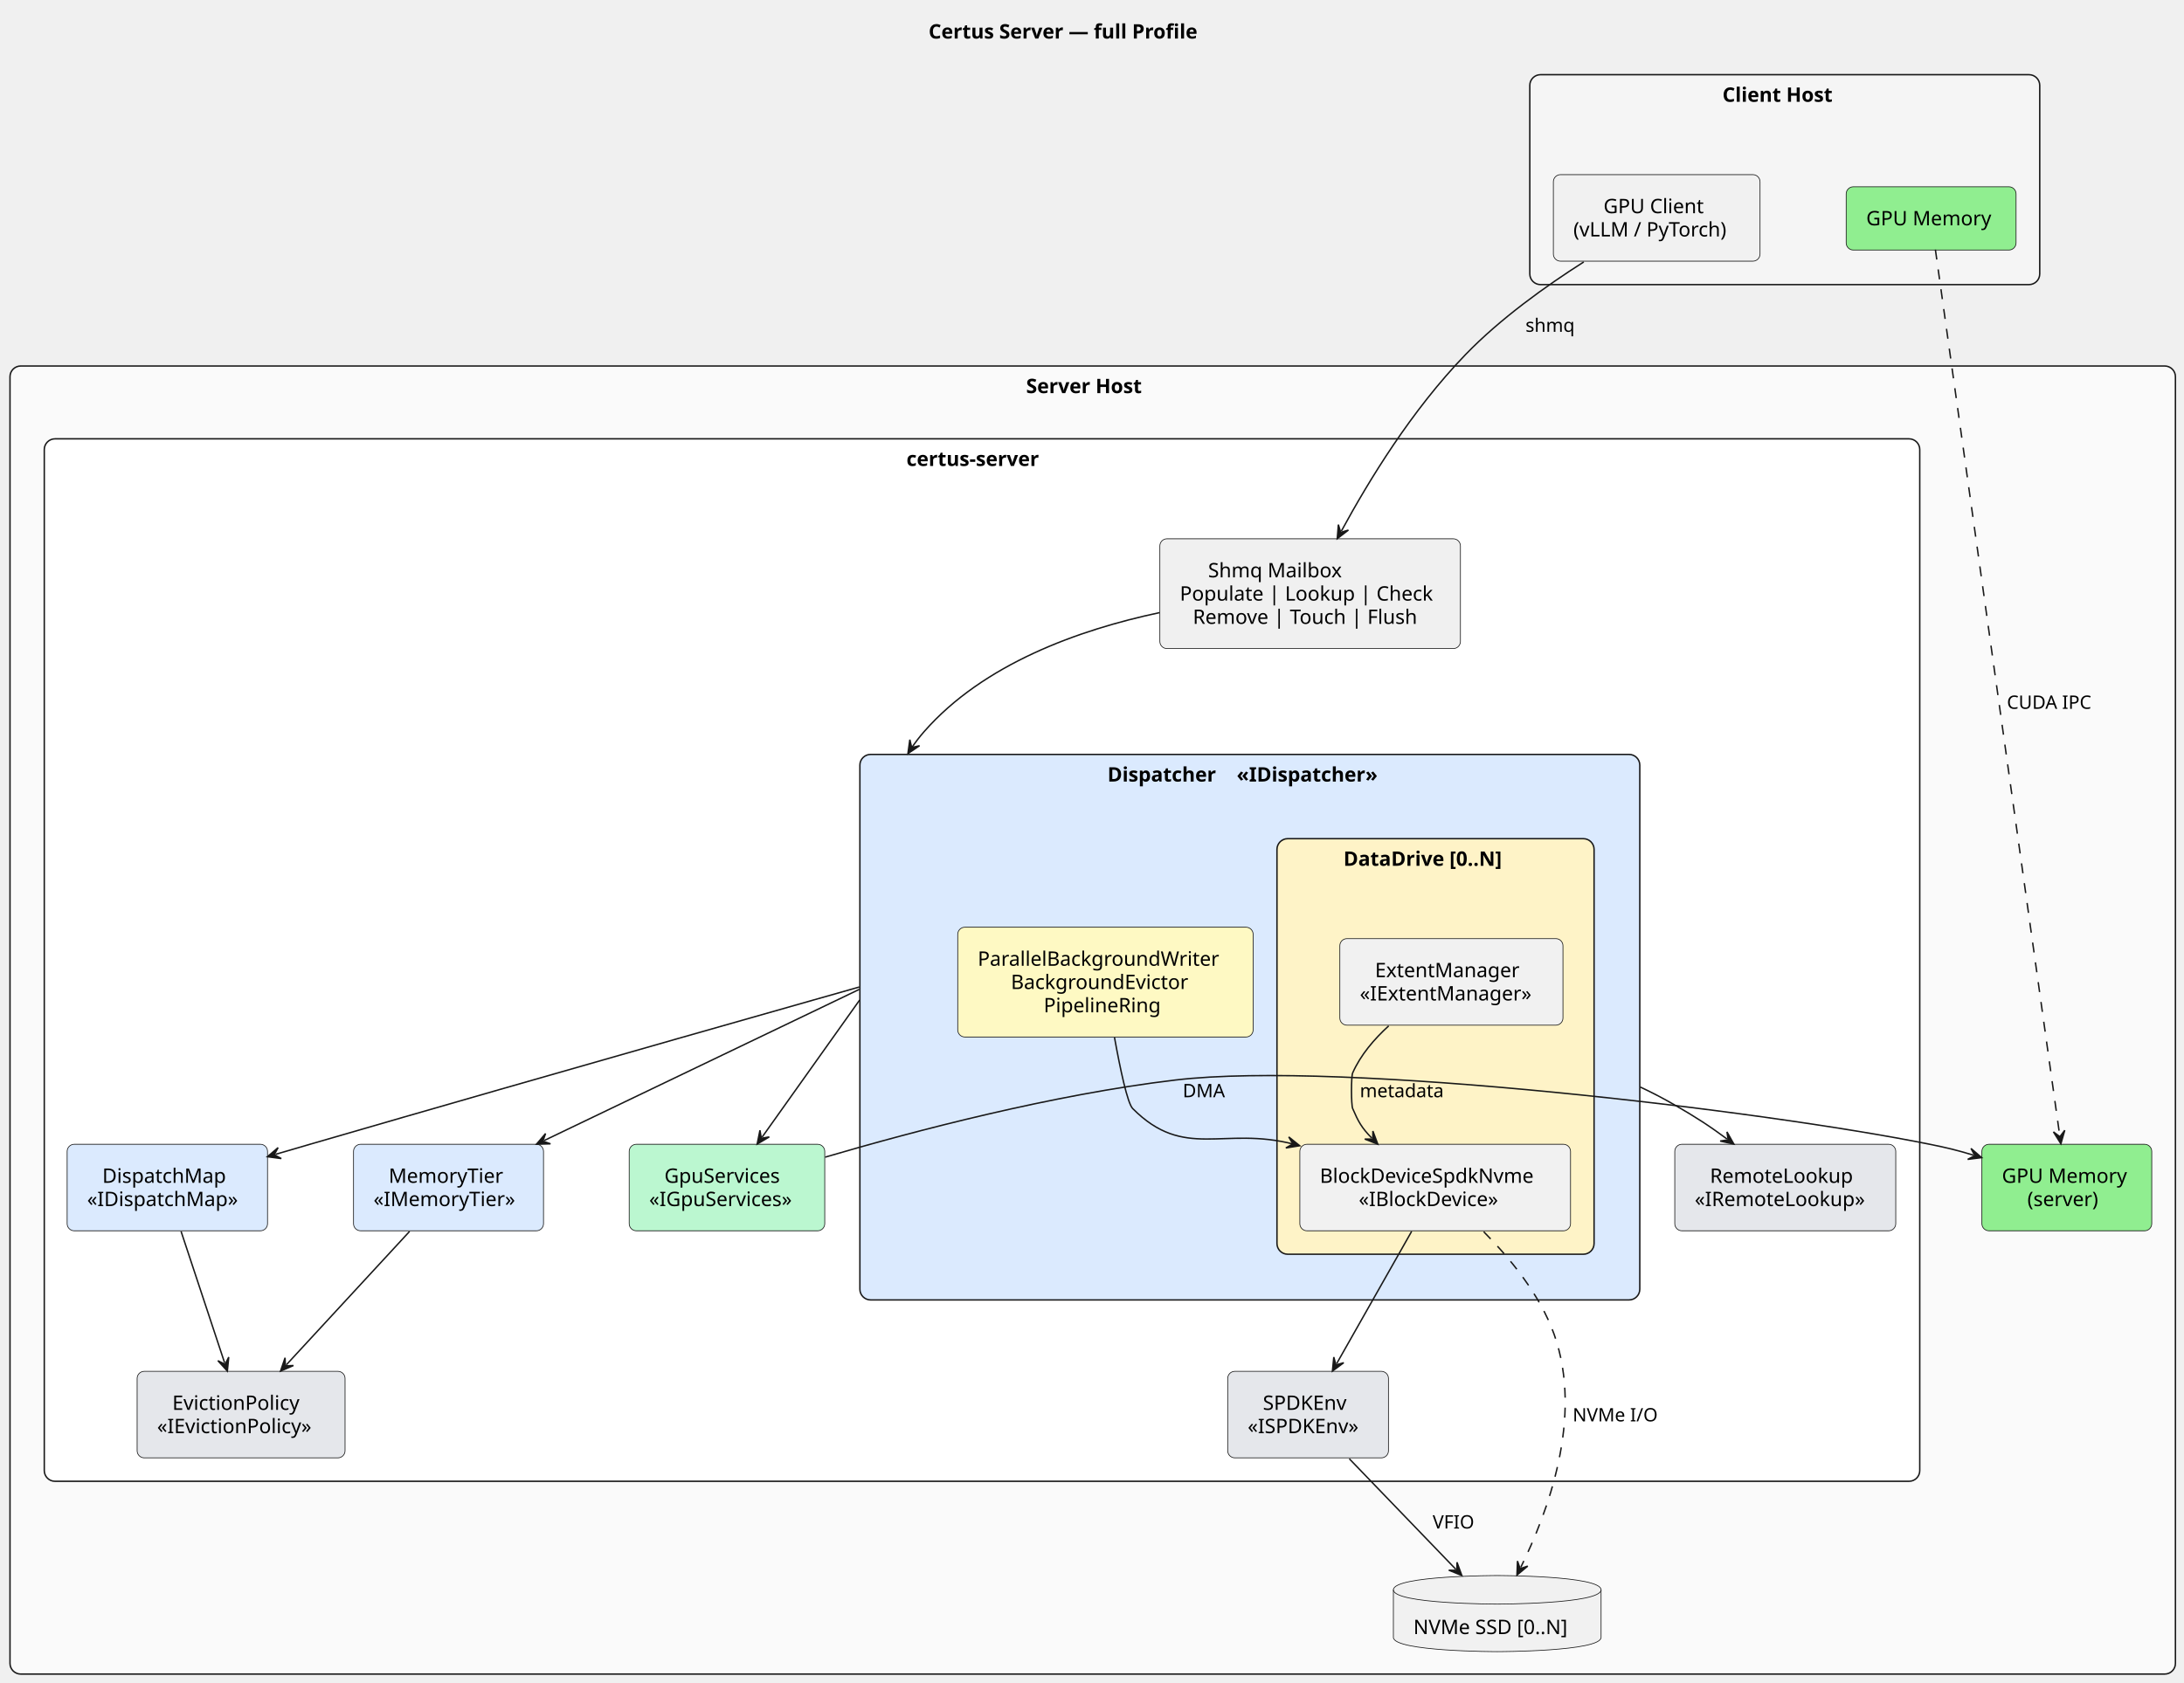
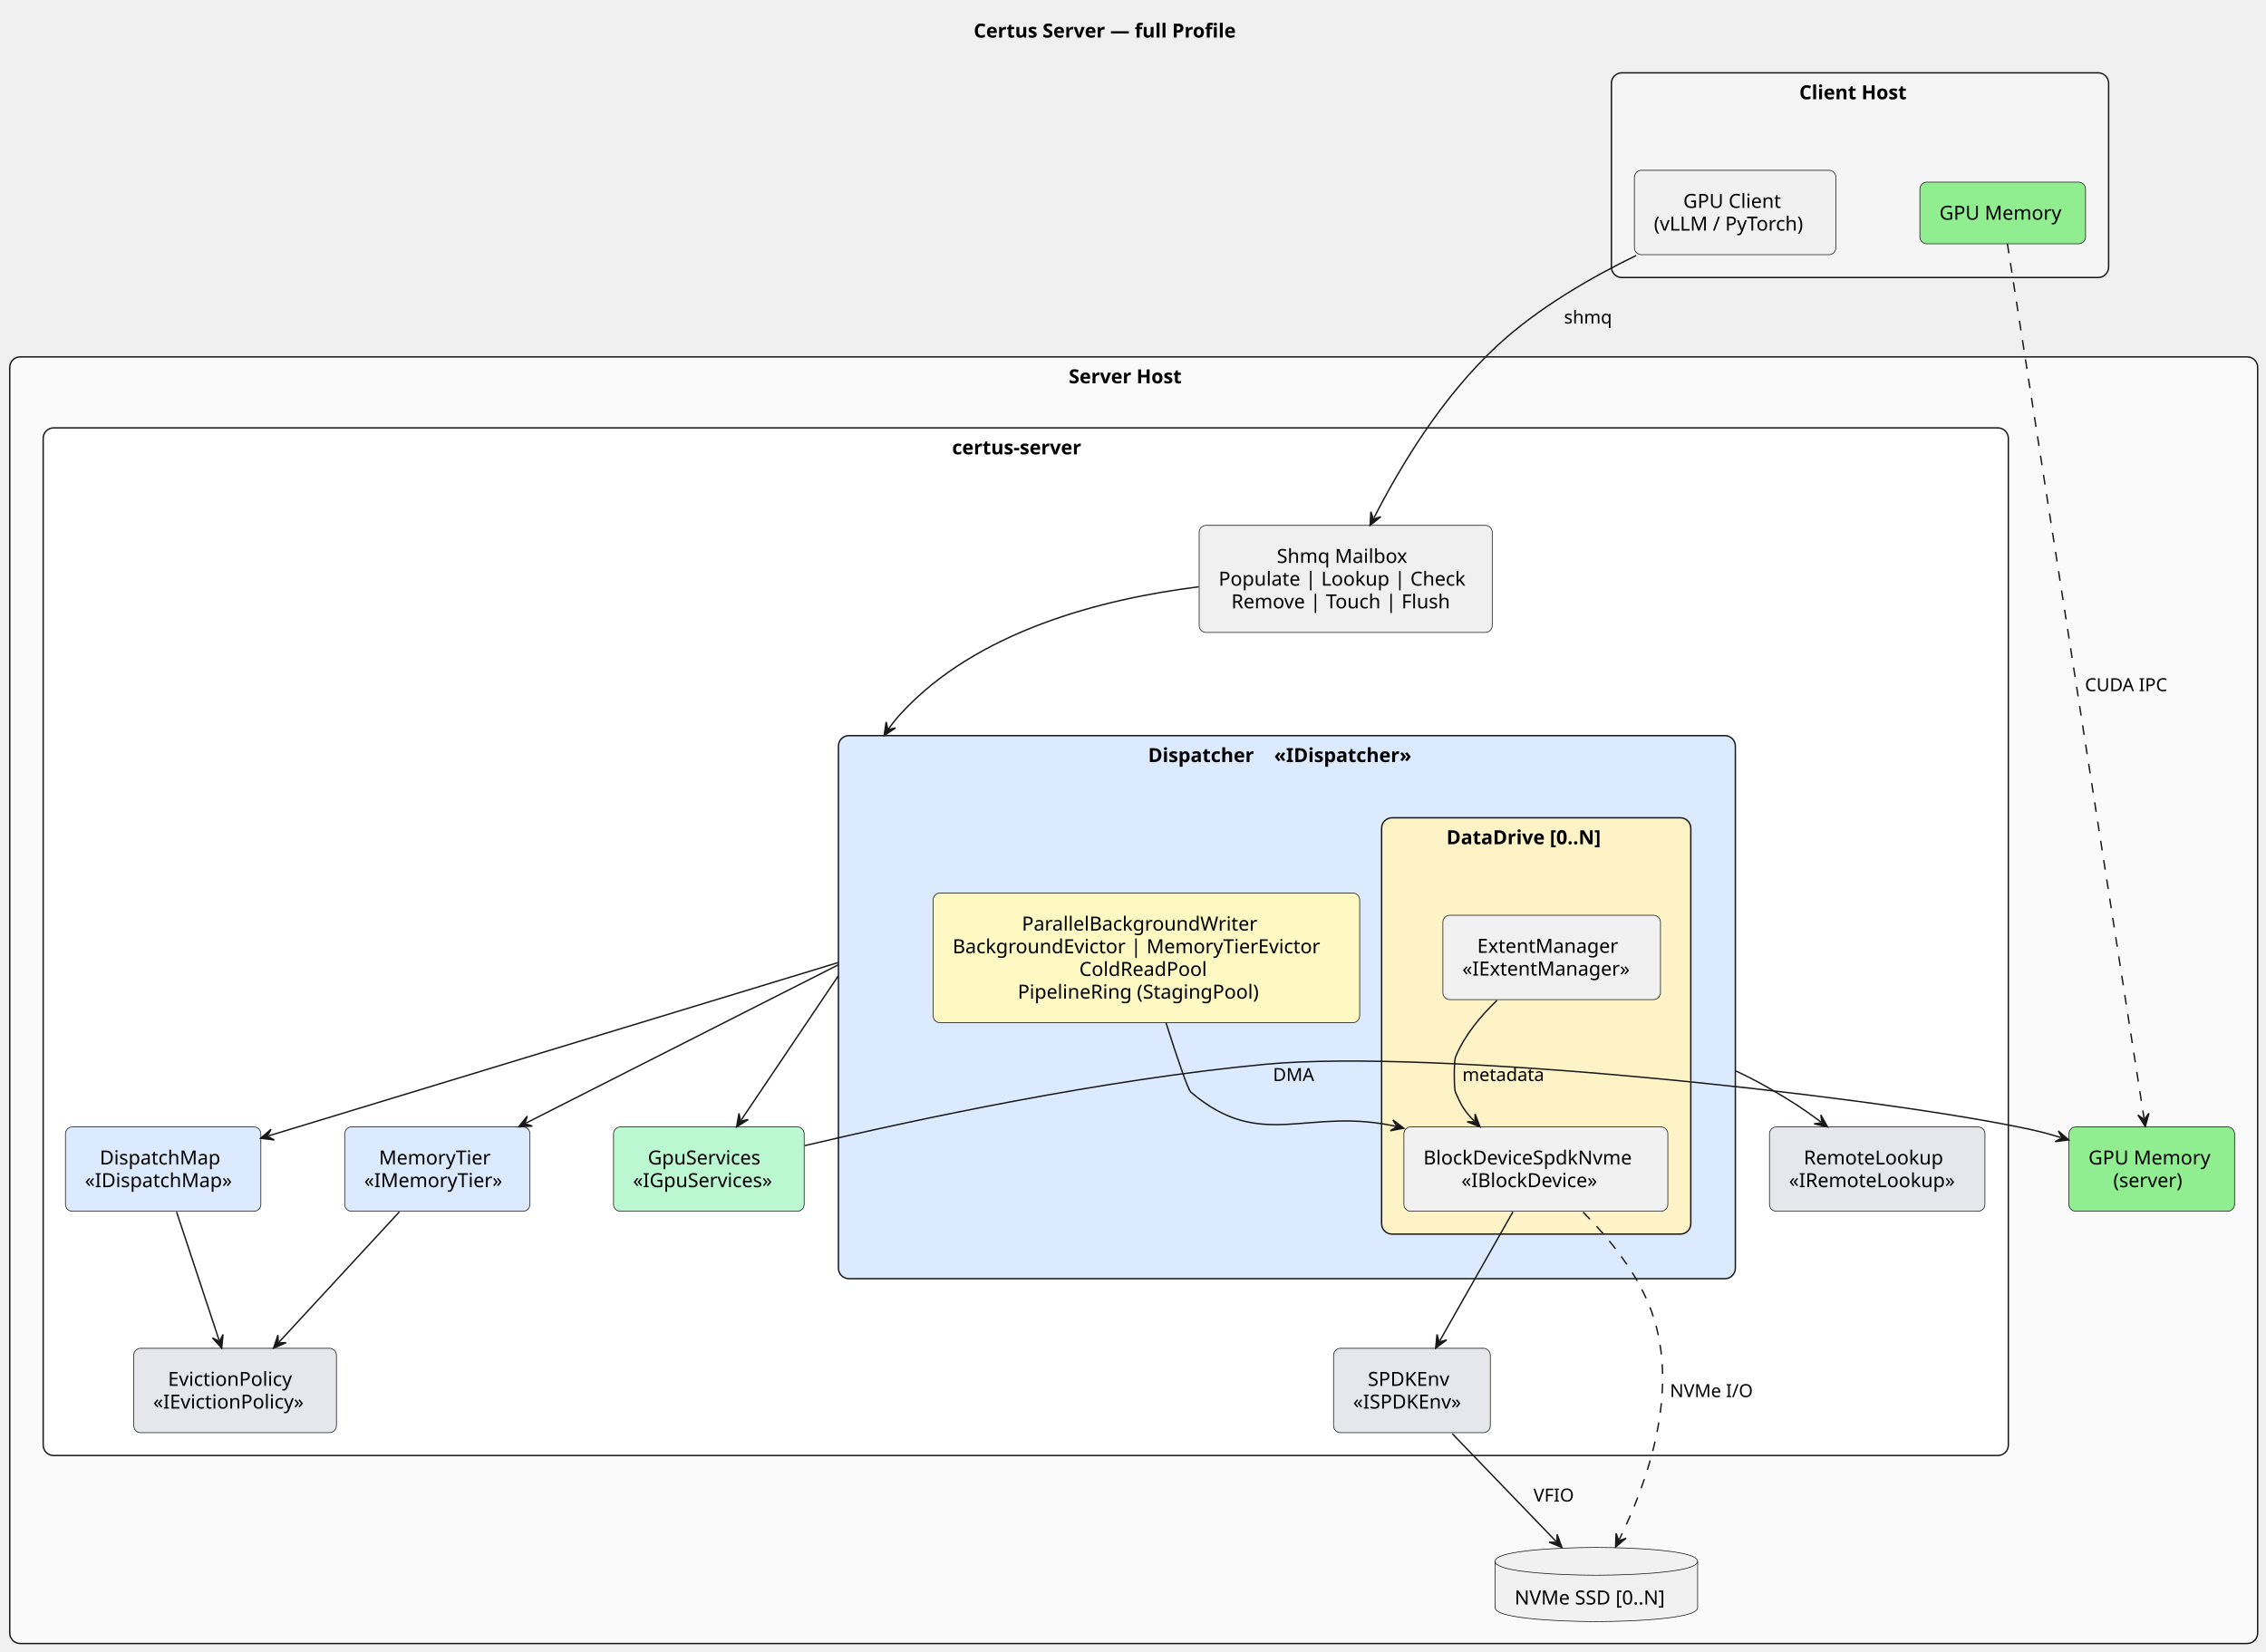
- <svg xmlns="http://www.w3.org/2000/svg" contentStyleType="text/css" data-diagram-type="DESCRIPTION" height="1178px" preserveAspectRatio="none" style="width:1529px;height:1178px;background:#FFFFFF;" version="1.1" viewBox="0 0 1529 1178" width="1529px" zoomAndPan="magnify">
+ <svg xmlns="http://www.w3.org/2000/svg" contentStyleType="text/css" data-diagram-type="DESCRIPTION" height="1186px" preserveAspectRatio="none" style="width:1627px;height:1186px;background:#FFFFFF;" version="1.1" viewBox="0 0 1627 1186" width="1627px" zoomAndPan="magnify">
  <defs />
  <g>
    <g class="title" data-source-line="13">
-       <text fill="#000000" font-family="sans-serif" font-size="14" font-weight="bold" lengthAdjust="spacing" textLength="214.792" x="650.104" y="26.995">Certus Server — full Profile</text>
+       <text fill="#000000" font-family="sans-serif" font-size="14" font-weight="bold" lengthAdjust="spacing" textLength="214.792" x="699.104" y="26.995">Certus Server — full Profile</text>
    </g>
    <g class="cluster" data-entity="client_box" data-source-line="18" data-uid="ent0002" id="cluster_client_box">
-       <rect fill="#F5F5F5" height="147" rx="7.5" ry="7.5" style="stroke:#181818;stroke-width:1;" width="357" x="1071" y="52.297" />
-       <text fill="#000000" font-family="sans-serif" font-size="14" font-weight="bold" lengthAdjust="spacing" textLength="87.261" x="1205.87" y="71.292">Client Host</text>
+       <rect fill="#F5F5F5" height="147" rx="7.5" ry="7.5" style="stroke:#181818;stroke-width:1;" width="357" x="1157" y="52.297" />
+       <text fill="#000000" font-family="sans-serif" font-size="14" font-weight="bold" lengthAdjust="spacing" textLength="87.261" x="1291.87" y="71.292">Client Host</text>
    </g>
    <g class="cluster" data-entity="server_box" data-source-line="26" data-uid="ent0005" id="cluster_server_box">
-       <rect fill="#FAFAFA" height="916" rx="7.5" ry="7.5" style="stroke:#181818;stroke-width:1;" width="1516" x="7" y="256.297" />
-       <text fill="#000000" font-family="sans-serif" font-size="14" font-weight="bold" lengthAdjust="spacing" textLength="93.242" x="718.379" y="275.292">Server Host</text>
+       <rect fill="#FAFAFA" height="924" rx="7.5" ry="7.5" style="stroke:#181818;stroke-width:1;" width="1614" x="7" y="256.297" />
+       <text fill="#000000" font-family="sans-serif" font-size="14" font-weight="bold" lengthAdjust="spacing" textLength="93.242" x="767.379" y="275.292">Server Host</text>
    </g>
    <g class="cluster" data-entity="server_proc" data-source-line="28" data-uid="ent0006" id="cluster_server_proc">
-       <rect fill="#FFFFFF" height="730" rx="7.5" ry="7.5" style="stroke:#181818;stroke-width:1;" width="1313" x="31" y="307.297" />
-       <text fill="#000000" font-family="sans-serif" font-size="14" font-weight="bold" lengthAdjust="spacing" textLength="105.759" x="634.621" y="326.292">certus-server</text>
+       <rect fill="#FFFFFF" height="738" rx="7.5" ry="7.5" style="stroke:#181818;stroke-width:1;" width="1411" x="31" y="307.297" />
+       <text fill="#000000" font-family="sans-serif" font-size="14" font-weight="bold" lengthAdjust="spacing" textLength="105.759" x="683.621" y="326.292">certus-server</text>
    </g>
    <g class="cluster" data-entity="dispatcher" data-source-line="32" data-uid="ent0008" id="cluster_dispatcher">
-       <rect fill="#DBEAFE" height="382" rx="7.5" ry="7.5" style="stroke:#181818;stroke-width:1;" width="546" x="602" y="528.297" />
-       <text fill="#000000" font-family="sans-serif" font-size="14" font-weight="bold" lengthAdjust="spacing" textLength="85.579" x="775.335" y="547.292">Dispatcher</text>
-       <text fill="#000000" font-family="sans-serif" font-size="14" font-weight="bold" lengthAdjust="spacing" textLength="108.876" x="865.789" y="547.292">«IDispatcher»</text>
+       <rect fill="#DBEAFE" height="390" rx="7.5" ry="7.5" style="stroke:#181818;stroke-width:1;" width="644" x="602" y="528.297" />
+       <text fill="#000000" font-family="sans-serif" font-size="14" font-weight="bold" lengthAdjust="spacing" textLength="85.579" x="824.335" y="547.292">Dispatcher</text>
+       <text fill="#000000" font-family="sans-serif" font-size="14" font-weight="bold" lengthAdjust="spacing" textLength="108.876" x="914.789" y="547.292">«IDispatcher»</text>
    </g>
    <g class="cluster" data-entity="data_drive" data-source-line="33" data-uid="ent0009" id="cluster_data_drive">
-       <rect fill="#FEF3C7" height="291" rx="7.5" ry="7.5" style="stroke:#181818;stroke-width:1;" width="222" x="894" y="587.297" />
-       <text fill="#000000" font-family="sans-serif" font-size="14" font-weight="bold" lengthAdjust="spacing" textLength="128.919" x="940.54" y="606.292">DataDrive [0..N]</text>
+       <rect fill="#FEF3C7" height="299" rx="7.5" ry="7.5" style="stroke:#181818;stroke-width:1;" width="222" x="992" y="587.297" />
+       <text fill="#000000" font-family="sans-serif" font-size="14" font-weight="bold" lengthAdjust="spacing" textLength="128.919" x="1038.541" y="606.292">DataDrive [0..N]</text>
    </g>
    <g class="entity" data-entity="pyclient" data-source-line="19" data-uid="ent0003" id="entity_pyclient">
-       <rect fill="#F1F1F1" height="60.594" rx="5" ry="5" style="stroke:#181818;stroke-width:0.5;" width="144.676" x="1087.5" y="122.297" />
-       <text fill="#000000" font-family="sans-serif" font-size="14" lengthAdjust="spacing" textLength="74.519" x="1122.579" y="149.292">GPU Client</text>
-       <text fill="#000000" font-family="sans-serif" font-size="14" lengthAdjust="spacing" textLength="116.676" x="1101.5" y="165.589">(vLLM / PyTorch)</text>
+       <rect fill="#F1F1F1" height="60.594" rx="5" ry="5" style="stroke:#181818;stroke-width:0.5;" width="144.676" x="1173.5" y="122.297" />
+       <text fill="#000000" font-family="sans-serif" font-size="14" lengthAdjust="spacing" textLength="74.519" x="1208.579" y="149.292">GPU Client</text>
+       <text fill="#000000" font-family="sans-serif" font-size="14" lengthAdjust="spacing" textLength="116.676" x="1187.5" y="165.589">(vLLM / PyTorch)</text>
    </g>
    <g class="entity" data-entity="client_gpu" data-source-line="20" data-uid="ent0004" id="entity_client_gpu">
-       <rect fill="#90EE90" height="44.297" rx="5" ry="5" style="stroke:#181818;stroke-width:0.5;" width="118.925" x="1292.5" y="130.797" />
-       <text fill="#000000" font-family="sans-serif" font-size="14" lengthAdjust="spacing" textLength="90.925" x="1306.5" y="157.792">GPU Memory</text>
+       <rect fill="#90EE90" height="44.297" rx="5" ry="5" style="stroke:#181818;stroke-width:0.5;" width="118.925" x="1378.5" y="130.797" />
+       <text fill="#000000" font-family="sans-serif" font-size="14" lengthAdjust="spacing" textLength="90.925" x="1392.5" y="157.792">GPU Memory</text>
    </g>
    <g class="entity" data-entity="server_gpu" data-source-line="48" data-uid="ent0019" id="entity_server_gpu">
-       <rect fill="#90EE90" height="60.594" rx="5" ry="5" style="stroke:#181818;stroke-width:0.5;" width="118.925" x="1387.5" y="801.297" />
-       <text fill="#000000" font-family="sans-serif" font-size="14" lengthAdjust="spacing" textLength="90.925" x="1401.5" y="828.292">GPU Memory</text>
-       <text fill="#000000" font-family="sans-serif" font-size="14" lengthAdjust="spacing" textLength="55.241" x="1419.342" y="844.589">(server)</text>
+       <rect fill="#90EE90" height="60.594" rx="5" ry="5" style="stroke:#181818;stroke-width:0.5;" width="118.925" x="1485.5" y="809.297" />
+       <text fill="#000000" font-family="sans-serif" font-size="14" lengthAdjust="spacing" textLength="90.925" x="1499.5" y="836.292">GPU Memory</text>
+       <text fill="#000000" font-family="sans-serif" font-size="14" lengthAdjust="spacing" textLength="55.241" x="1517.342" y="852.589">(server)</text>
    </g>
    <g class="entity" data-entity="nvme_data" data-source-line="49" data-uid="ent0020" id="entity_nvme_data">
-       <path d="M975.5,1113.297 C975.5,1103.297 1048.2,1103.297 1048.2,1103.297 C1048.2,1103.297 1120.9,1103.297 1120.9,1113.297 L1120.9,1146.594 C1120.9,1156.594 1048.2,1156.594 1048.2,1156.594 C1048.2,1156.594 975.5,1156.594 975.5,1146.594 L975.5,1113.297" fill="#F1F1F1" style="stroke:#181818;stroke-width:0.5;" />
-       <path d="M975.5,1113.297 C975.5,1123.297 1048.2,1123.297 1048.2,1123.297 C1048.2,1123.297 1120.9,1123.297 1120.9,1113.297" fill="none" style="stroke:#181818;stroke-width:0.5;" />
-       <text fill="#000000" font-family="sans-serif" font-size="14" lengthAdjust="spacing" textLength="117.4" x="989.5" y="1144.292">NVMe SSD [0..N]</text>
+       <path d="M1073.5,1121.297 C1073.5,1111.297 1146.2,1111.297 1146.2,1111.297 C1146.2,1111.297 1218.9,1111.297 1218.9,1121.297 L1218.9,1154.594 C1218.9,1164.594 1146.2,1164.594 1146.2,1164.594 C1146.2,1164.594 1073.5,1164.594 1073.5,1154.594 L1073.5,1121.297" fill="#F1F1F1" style="stroke:#181818;stroke-width:0.5;" />
+       <path d="M1073.5,1121.297 C1073.5,1131.297 1146.2,1131.297 1146.2,1131.297 C1146.2,1131.297 1218.9,1131.297 1218.9,1121.297" fill="none" style="stroke:#181818;stroke-width:0.5;" />
+       <text fill="#000000" font-family="sans-serif" font-size="14" lengthAdjust="spacing" textLength="117.4" x="1087.5" y="1152.292">NVMe SSD [0..N]</text>
    </g>
    <g class="entity" data-entity="shmq" data-source-line="30" data-uid="ent0007" id="entity_shmq">
-       <rect fill="#F0F0F0" height="76.891" rx="5" ry="5" style="stroke:#181818;stroke-width:0.5;" width="210.438" x="812" y="377.297" />
-       <text fill="#000000" font-family="sans-serif" font-size="14" lengthAdjust="spacing" textLength="142.912" x="845.763" y="404.292">Shmq Mailbox</text>
-       <text fill="#000000" font-family="sans-serif" font-size="14" lengthAdjust="spacing" textLength="182.438" x="826" y="420.589">Populate | Lookup | Check</text>
-       <text fill="#000000" font-family="sans-serif" font-size="14" lengthAdjust="spacing" textLength="164.22" x="835.109" y="436.886">Remove | Touch | Flush</text>
+       <rect fill="#F0F0F0" height="76.891" rx="5" ry="5" style="stroke:#181818;stroke-width:0.5;" width="210.438" x="861" y="377.297" />
+       <text fill="#000000" font-family="sans-serif" font-size="14" lengthAdjust="spacing" textLength="98.909" x="916.764" y="404.292">Shmq Mailbox</text>
+       <text fill="#000000" font-family="sans-serif" font-size="14" lengthAdjust="spacing" textLength="182.438" x="875" y="420.589">Populate | Lookup | Check</text>
+       <text fill="#000000" font-family="sans-serif" font-size="14" lengthAdjust="spacing" textLength="164.22" x="884.109" y="436.886">Remove | Touch | Flush</text>
    </g>
    <g class="entity" data-entity="dispatch_map" data-source-line="40" data-uid="ent0013" id="entity_dispatch_map">
-       <rect fill="#DBEAFE" height="60.594" rx="5" ry="5" style="stroke:#181818;stroke-width:0.5;" width="140.294" x="47" y="801.297" />
-       <text fill="#000000" font-family="sans-serif" font-size="14" lengthAdjust="spacing" textLength="91.034" x="71.63" y="828.292">DispatchMap</text>
-       <text fill="#000000" font-family="sans-serif" font-size="14" lengthAdjust="spacing" textLength="112.294" x="61" y="844.589">«IDispatchMap»</text>
+       <rect fill="#DBEAFE" height="60.594" rx="5" ry="5" style="stroke:#181818;stroke-width:0.5;" width="140.294" x="47" y="809.297" />
+       <text fill="#000000" font-family="sans-serif" font-size="14" lengthAdjust="spacing" textLength="91.034" x="71.63" y="836.292">DispatchMap</text>
+       <text fill="#000000" font-family="sans-serif" font-size="14" lengthAdjust="spacing" textLength="112.294" x="61" y="852.589">«IDispatchMap»</text>
    </g>
    <g class="entity" data-entity="memory_tier" data-source-line="41" data-uid="ent0014" id="entity_memory_tier">
-       <rect fill="#DBEAFE" height="60.594" rx="5" ry="5" style="stroke:#181818;stroke-width:0.5;" width="133.007" x="247.5" y="801.297" />
-       <text fill="#000000" font-family="sans-serif" font-size="14" lengthAdjust="spacing" textLength="83.747" x="272.13" y="828.292">MemoryTier</text>
-       <text fill="#000000" font-family="sans-serif" font-size="14" lengthAdjust="spacing" textLength="105.007" x="261.5" y="844.589">«IMemoryTier»</text>
+       <rect fill="#DBEAFE" height="60.594" rx="5" ry="5" style="stroke:#181818;stroke-width:0.5;" width="133.007" x="247.5" y="809.297" />
+       <text fill="#000000" font-family="sans-serif" font-size="14" lengthAdjust="spacing" textLength="83.747" x="272.13" y="836.292">MemoryTier</text>
+       <text fill="#000000" font-family="sans-serif" font-size="14" lengthAdjust="spacing" textLength="105.007" x="261.5" y="852.589">«IMemoryTier»</text>
    </g>
    <g class="entity" data-entity="eviction" data-source-line="42" data-uid="ent0015" id="entity_eviction">
-       <rect fill="#E5E7EB" height="60.594" rx="5" ry="5" style="stroke:#181818;stroke-width:0.5;" width="145.565" x="96" y="960.297" />
-       <text fill="#000000" font-family="sans-serif" font-size="14" lengthAdjust="spacing" textLength="96.305" x="120.63" y="987.292">EvictionPolicy</text>
-       <text fill="#000000" font-family="sans-serif" font-size="14" lengthAdjust="spacing" textLength="117.564" x="110" y="1003.589">«IEvictionPolicy»</text>
+       <rect fill="#E5E7EB" height="60.594" rx="5" ry="5" style="stroke:#181818;stroke-width:0.5;" width="145.565" x="96" y="968.297" />
+       <text fill="#000000" font-family="sans-serif" font-size="14" lengthAdjust="spacing" textLength="96.305" x="120.63" y="995.292">EvictionPolicy</text>
+       <text fill="#000000" font-family="sans-serif" font-size="14" lengthAdjust="spacing" textLength="117.564" x="110" y="1011.589">«IEvictionPolicy»</text>
    </g>
    <g class="entity" data-entity="gpu_svc" data-source-line="43" data-uid="ent0016" id="entity_gpu_svc">
-       <rect fill="#BBF7D0" height="60.594" rx="5" ry="5" style="stroke:#181818;stroke-width:0.5;" width="136.903" x="440.5" y="801.297" />
-       <text fill="#000000" font-family="sans-serif" font-size="14" lengthAdjust="spacing" textLength="87.644" x="465.13" y="828.292">GpuServices</text>
-       <text fill="#000000" font-family="sans-serif" font-size="14" lengthAdjust="spacing" textLength="108.903" x="454.5" y="844.589">«IGpuServices»</text>
+       <rect fill="#BBF7D0" height="60.594" rx="5" ry="5" style="stroke:#181818;stroke-width:0.5;" width="136.903" x="440.5" y="809.297" />
+       <text fill="#000000" font-family="sans-serif" font-size="14" lengthAdjust="spacing" textLength="87.644" x="465.13" y="836.292">GpuServices</text>
+       <text fill="#000000" font-family="sans-serif" font-size="14" lengthAdjust="spacing" textLength="108.903" x="454.5" y="852.589">«IGpuServices»</text>
    </g>
    <g class="entity" data-entity="spdk_env" data-source-line="44" data-uid="ent0017" id="entity_spdk_env">
-       <rect fill="#E5E7EB" height="60.594" rx="5" ry="5" style="stroke:#181818;stroke-width:0.5;" width="112.554" x="859.5" y="960.297" />
-       <text fill="#000000" font-family="sans-serif" font-size="14" lengthAdjust="spacing" textLength="63.294" x="884.13" y="987.292">SPDKEnv</text>
-       <text fill="#000000" font-family="sans-serif" font-size="14" lengthAdjust="spacing" textLength="84.554" x="873.5" y="1003.589">«ISPDKEnv»</text>
+       <rect fill="#E5E7EB" height="60.594" rx="5" ry="5" style="stroke:#181818;stroke-width:0.5;" width="112.554" x="957.5" y="968.297" />
+       <text fill="#000000" font-family="sans-serif" font-size="14" lengthAdjust="spacing" textLength="63.294" x="982.13" y="995.292">SPDKEnv</text>
+       <text fill="#000000" font-family="sans-serif" font-size="14" lengthAdjust="spacing" textLength="84.554" x="971.5" y="1011.589">«ISPDKEnv»</text>
    </g>
    <g class="entity" data-entity="remote_lookup" data-source-line="45" data-uid="ent0018" id="entity_remote_lookup">
-       <rect fill="#E5E7EB" height="60.594" rx="5" ry="5" style="stroke:#181818;stroke-width:0.5;" width="154.704" x="1172.5" y="801.297" />
-       <text fill="#000000" font-family="sans-serif" font-size="14" lengthAdjust="spacing" textLength="105.444" x="1197.13" y="828.292">RemoteLookup</text>
-       <text fill="#000000" font-family="sans-serif" font-size="14" lengthAdjust="spacing" textLength="126.704" x="1186.5" y="844.589">«IRemoteLookup»</text>
+       <rect fill="#E5E7EB" height="60.594" rx="5" ry="5" style="stroke:#181818;stroke-width:0.5;" width="154.704" x="1270.5" y="809.297" />
+       <text fill="#000000" font-family="sans-serif" font-size="14" lengthAdjust="spacing" textLength="105.444" x="1295.13" y="836.292">RemoteLookup</text>
+       <text fill="#000000" font-family="sans-serif" font-size="14" lengthAdjust="spacing" textLength="126.704" x="1284.5" y="852.589">«IRemoteLookup»</text>
    </g>
    <g class="entity" data-entity="disp_bg" data-source-line="37" data-uid="ent0012" id="entity_disp_bg">
-       <rect fill="#FEF9C3" height="76.891" rx="5" ry="5" style="stroke:#181818;stroke-width:0.5;" width="206.815" x="670.5" y="649.297" />
-       <text fill="#000000" font-family="sans-serif" font-size="14" lengthAdjust="spacing" textLength="178.815" x="684.5" y="676.292">ParallelBackgroundWriter</text>
-       <text fill="#000000" font-family="sans-serif" font-size="14" lengthAdjust="spacing" textLength="132.357" x="707.729" y="692.589">BackgroundEvictor</text>
-       <text fill="#000000" font-family="sans-serif" font-size="14" lengthAdjust="spacing" textLength="86.475" x="730.67" y="708.886">PipelineRing</text>
+       <rect fill="#FEF9C3" height="93.188" rx="5" ry="5" style="stroke:#181818;stroke-width:0.5;" width="306.25" x="670" y="641.297" />
+       <text fill="#000000" font-family="sans-serif" font-size="14" lengthAdjust="spacing" textLength="178.815" x="733.718" y="668.292">ParallelBackgroundWriter</text>
+       <text fill="#000000" font-family="sans-serif" font-size="14" lengthAdjust="spacing" textLength="278.25" x="684" y="684.589">BackgroundEvictor | MemoryTierEvictor</text>
+       <text fill="#000000" font-family="sans-serif" font-size="14" lengthAdjust="spacing" textLength="96.387" x="774.932" y="700.886">ColdReadPool</text>
+       <text fill="#000000" font-family="sans-serif" font-size="14" lengthAdjust="spacing" textLength="184.803" x="730.724" y="717.183">PipelineRing (StagingPool)</text>
    </g>
    <g class="entity" data-entity="blkdev" data-source-line="34" data-uid="ent0010" id="entity_blkdev">
-       <rect fill="#F1F1F1" height="60.594" rx="5" ry="5" style="stroke:#181818;stroke-width:0.5;" width="189.519" x="910" y="801.297" />
-       <text fill="#000000" font-family="sans-serif" font-size="14" lengthAdjust="spacing" textLength="161.519" x="924" y="828.292">BlockDeviceSpdkNvme</text>
-       <text fill="#000000" font-family="sans-serif" font-size="14" lengthAdjust="spacing" textLength="107.003" x="951.258" y="844.589">«IBlockDevice»</text>
+       <rect fill="#F1F1F1" height="60.594" rx="5" ry="5" style="stroke:#181818;stroke-width:0.5;" width="189.519" x="1008" y="809.297" />
+       <text fill="#000000" font-family="sans-serif" font-size="14" lengthAdjust="spacing" textLength="161.519" x="1022" y="836.292">BlockDeviceSpdkNvme</text>
+       <text fill="#000000" font-family="sans-serif" font-size="14" lengthAdjust="spacing" textLength="107.003" x="1049.258" y="852.589">«IBlockDevice»</text>
    </g>
    <g class="entity" data-entity="extmgr" data-source-line="35" data-uid="ent0011" id="entity_extmgr">
-       <rect fill="#F1F1F1" height="60.594" rx="5" ry="5" style="stroke:#181818;stroke-width:0.5;" width="156.222" x="938" y="657.297" />
-       <text fill="#000000" font-family="sans-serif" font-size="14" lengthAdjust="spacing" textLength="106.962" x="962.63" y="684.292">ExtentManager</text>
-       <text fill="#000000" font-family="sans-serif" font-size="14" lengthAdjust="spacing" textLength="128.222" x="952" y="700.589">«IExtentManager»</text>
+       <rect fill="#F1F1F1" height="60.594" rx="5" ry="5" style="stroke:#181818;stroke-width:0.5;" width="156.222" x="1036" y="657.297" />
+       <text fill="#000000" font-family="sans-serif" font-size="14" lengthAdjust="spacing" textLength="106.962" x="1060.63" y="684.292">ExtentManager</text>
+       <text fill="#000000" font-family="sans-serif" font-size="14" lengthAdjust="spacing" textLength="128.222" x="1050" y="700.589">«IExtentManager»</text>
    </g>
    <g class="link" data-entity-1="pyclient" data-entity-2="shmq" data-source-line="56" data-uid="lnk21" id="link_pyclient_shmq">
-       <path d="M1108.77,183.427 C1082.21,200.317 1050.33,223.117 1026,248.297 C988.19,287.437 958.517,336.166 939.067,371.926" fill="none" id="pyclient-to-shmq" style="stroke:#181818;stroke-width:1;" />
-       <polygon fill="#181818" points="936.2,377.197,944.014,371.202,938.589,372.805,936.986,367.38,936.2,377.197" style="stroke:#181818;stroke-width:1;" />
-       <text fill="#000000" font-family="sans-serif" font-size="13" lengthAdjust="spacing" textLength="34.201" x="1068" y="232.364">shmq</text>
+       <path d="M1174.81,183.457 C1141.98,199.437 1103.97,221.417 1075,248.297 C1034.73,285.657 1005.178,335.498 986.478,371.958" fill="none" id="pyclient-to-shmq" style="stroke:#181818;stroke-width:1;" />
+       <polygon fill="#181818" points="983.74,377.297,991.407,371.114,986.022,372.848,984.288,367.463,983.74,377.297" style="stroke:#181818;stroke-width:1;" />
+       <text fill="#000000" font-family="sans-serif" font-size="13" lengthAdjust="spacing" textLength="35.928" x="1123" y="232.364">shmq</text>
    </g>
    <g class="link" data-entity-1="client_gpu" data-entity-2="server_gpu" data-source-line="57" data-uid="lnk22" id="link_client_gpu_server_gpu">
-       <path d="M1354.95,174.797 C1368.71,272.887 1425.836,680.005 1441.976,795.025" fill="none" id="client_gpu-to-server_gpu" style="stroke:#181818;stroke-width:1;stroke-dasharray:7,7;" />
-       <polygon fill="#181818" points="1442.81,800.967,1445.521,791.498,1442.115,796.015,1437.598,792.61,1442.81,800.967" style="stroke:#181818;stroke-width:1;" />
-       <text fill="#000000" font-family="sans-serif" font-size="13" lengthAdjust="spacing" textLength="62.378" x="1405" y="496.364">CUDA IPC</text>
+       <path d="M1441.32,175.047 C1456.84,274.407 1521.334,687.259 1539.424,803.079" fill="none" id="client_gpu-to-server_gpu" style="stroke:#181818;stroke-width:1;stroke-dasharray:7,7;" />
+       <polygon fill="#181818" points="1540.35,809.007,1542.913,799.497,1539.578,804.067,1535.009,800.732,1540.35,809.007" style="stroke:#181818;stroke-width:1;" />
+       <text fill="#000000" font-family="sans-serif" font-size="13" lengthAdjust="spacing" textLength="62.378" x="1497" y="496.364">CUDA IPC</text>
    </g>
    <g class="link" data-entity-1="shmq" data-entity-2="dispatcher" data-source-line="59" data-uid="lnk23" id="link_shmq_dispatcher">
-       <path d="M811.8,429.007 C755.14,441.037 688.55,464.917 647,512.297 C643.784,515.964 640.824,519.841 638.101,523.887 C637.42,524.899 636.754,525.921 636.102,526.953 C635.939,527.211 638.944,522.374 638.783,522.633" fill="none" id="shmq-to-dispatcher" style="stroke:#181818;stroke-width:1;" />
-       <polygon fill="#181818" points="635.616,527.729,643.764,522.196,638.255,523.482,636.969,517.974,635.616,527.729" style="stroke:#181818;stroke-width:1;" />
+       <path d="M860.75,421.417 C790.49,430.207 701.35,453.307 647,512.297 C643.695,515.884 640.657,519.691 637.865,523.676 C637.167,524.672 636.484,525.68 635.816,526.698 C635.482,527.207 638.367,522.652 638.041,523.166" fill="none" id="shmq-to-dispatcher" style="stroke:#181818;stroke-width:1;" />
+       <polygon fill="#181818" points="634.826,528.232,643.026,522.777,637.505,524.011,636.271,518.49,634.826,528.232" style="stroke:#181818;stroke-width:1;" />
    </g>
    <g class="link" data-entity-1="dispatcher" data-entity-2="dispatch_map" data-source-line="61" data-uid="lnk24" id="link_dispatcher_dispatch_map">
-       <path d="M601.644,691.159 C601.282,691.261 600.909,691.366 600.525,691.475 C599.758,691.693 598.947,691.923 598.092,692.165 C591.256,694.102 581.662,696.821 569.8,700.188 C546.076,706.92 513.28,716.239 475.325,727.059 C399.415,748.699 302.87,776.342 217,801.297 C207.35,804.097 202.946,805.385 192.946,808.324" fill="none" id="dispatcher-to-dispatch_map" style="stroke:#181818;stroke-width:1;" />
-       <polygon fill="#181818" points="187.19,810.017,196.953,811.316,191.987,808.607,194.696,803.641,187.19,810.017" style="stroke:#181818;stroke-width:1;" />
+       <path d="M601.967,691.242 C601.764,691.304 601.557,691.367 601.347,691.431 C599.663,691.943 597.748,692.526 595.614,693.175 C587.081,695.77 575.056,699.429 560.367,703.898 C530.99,712.836 490.957,725.016 446.895,738.422 C358.77,765.234 260.265,795.206 192.9,815.701" fill="none" id="dispatcher-to-dispatch_map" style="stroke:#181818;stroke-width:1;" />
+       <polygon fill="#181818" points="187.16,817.447,196.935,818.654,191.944,815.991,194.606,811,187.16,817.447" style="stroke:#181818;stroke-width:1;" />
    </g>
    <g class="link" data-entity-1="dispatcher" data-entity-2="memory_tier" data-source-line="62" data-uid="lnk25" id="link_dispatcher_memory_tier">
-       <path d="M601.619,692.82 C601.327,692.96 601.027,693.104 600.721,693.251 C600.108,693.545 599.468,693.852 598.8,694.172 C597.465,694.812 596.022,695.504 594.477,696.245 C591.387,697.727 587.89,699.405 584.034,701.254 C568.61,708.653 547.452,718.802 523.715,730.189 C476.24,752.964 423.855,778.096 380.97,798.672" fill="none" id="dispatcher-to-memory_tier" style="stroke:#181818;stroke-width:1;" />
-       <polygon fill="#181818" points="375.56,801.267,385.405,800.98,380.068,799.104,381.944,793.767,375.56,801.267" style="stroke:#181818;stroke-width:1;" />
+       <path d="M601.875,692.917 C601.729,692.99 601.582,693.065 601.432,693.141 C601.133,693.293 600.827,693.448 600.514,693.606 C599.887,693.924 599.232,694.256 598.549,694.602 C597.184,695.293 595.708,696.041 594.129,696.842 C590.969,698.442 587.394,700.254 583.454,702.25 C567.693,710.237 546.096,721.181 521.934,733.426 C473.61,757.914 420.382,784.889 377.732,806.505" fill="none" id="dispatcher-to-memory_tier" style="stroke:#181818;stroke-width:1;" />
+       <polygon fill="#181818" points="372.38,809.217,382.216,808.716,376.84,806.957,378.6,801.58,372.38,809.217" style="stroke:#181818;stroke-width:1;" />
    </g>
    <g class="link" data-entity-1="dispatcher" data-entity-2="gpu_svc" data-source-line="63" data-uid="lnk26" id="link_dispatcher_gpu_svc">
-       <path d="M601.831,700.284 C601.752,700.394 601.673,700.505 601.594,700.617 C601.276,701.064 600.95,701.522 600.617,701.99 C595.293,709.477 588.092,719.601 580.055,730.902 C563.98,753.504 548.033,775.928 533.558,796.278" fill="none" id="dispatcher-to-gpu_svc" style="stroke:#181818;stroke-width:1;" />
-       <polygon fill="#181818" points="530.08,801.167,538.556,796.151,532.978,797.092,532.037,791.514,530.08,801.167" style="stroke:#181818;stroke-width:1;" />
+       <path d="M601.875,700.866 C601.717,701.102 601.556,701.341 601.393,701.582 C601.067,702.066 600.734,702.561 600.393,703.067 C594.941,711.164 587.576,722.102 579.38,734.276 C562.987,758.622 546.621,782.93 532.231,804.3" fill="none" id="dispatcher-to-gpu_svc" style="stroke:#181818;stroke-width:1;" />
+       <polygon fill="#181818" points="528.88,809.277,537.225,804.046,531.673,805.13,530.589,799.577,528.88,809.277" style="stroke:#181818;stroke-width:1;" />
    </g>
    <g class="link" data-entity-1="dispatcher" data-entity-2="remote_lookup" data-source-line="64" data-uid="lnk27" id="link_dispatcher_remote_lookup">
-       <path d="M1148.26,761.193 C1148.388,761.252 1148.516,761.311 1148.644,761.371 C1148.9,761.489 1149.156,761.609 1149.411,761.728 C1149.922,761.967 1150.433,762.208 1150.943,762.451 C1151.963,762.936 1152.98,763.427 1153.994,763.925 C1156.023,764.921 1158.041,765.942 1160.045,766.984 C1164.053,769.068 1168.007,771.239 1171.89,773.467 C1187.42,782.379 1196.983,788.64 1209.063,797.61" fill="none" id="dispatcher-to-remote_lookup" style="stroke:#181818;stroke-width:1;" />
-       <polygon fill="#181818" points="1213.88,801.187,1209.039,792.61,1209.866,798.206,1204.27,799.033,1213.88,801.187" style="stroke:#181818;stroke-width:1;" />
+       <path d="M1246.381,769.149 C1246.509,769.208 1246.638,769.268 1246.766,769.327 C1247.023,769.446 1247.28,769.565 1247.537,769.684 C1248.05,769.923 1248.563,770.164 1249.075,770.407 C1250.099,770.891 1251.12,771.383 1252.139,771.881 C1254.177,772.878 1256.202,773.9 1258.215,774.943 C1262.239,777.031 1266.208,779.207 1270.104,781.442 C1285.688,790.382 1295.291,796.683 1307.371,805.698" fill="none" id="dispatcher-to-remote_lookup" style="stroke:#181818;stroke-width:1;" />
+       <polygon fill="#181818" points="1312.18,809.287,1307.36,800.698,1308.173,806.296,1302.575,807.11,1312.18,809.287" style="stroke:#181818;stroke-width:1;" />
    </g>
    <g class="link" data-entity-1="dispatch_map" data-entity-2="eviction" data-source-line="66" data-uid="lnk28" id="link_dispatch_map_eviction">
-       <path d="M126.78,862.327 C136.05,890.307 148.004,926.411 157.284,954.441" fill="none" id="dispatch_map-to-eviction" style="stroke:#181818;stroke-width:1;" />
-       <polygon fill="#181818" points="159.17,960.137,160.139,950.336,157.599,955.39,152.544,952.85,159.17,960.137" style="stroke:#181818;stroke-width:1;" />
+       <path d="M126.78,870.327 C136.05,898.307 148.004,934.411 157.284,962.441" fill="none" id="dispatch_map-to-eviction" style="stroke:#181818;stroke-width:1;" />
+       <polygon fill="#181818" points="159.17,968.137,160.139,958.336,157.599,963.39,152.544,960.85,159.17,968.137" style="stroke:#181818;stroke-width:1;" />
    </g>
    <g class="link" data-entity-1="memory_tier" data-entity-2="eviction" data-source-line="67" data-uid="lnk29" id="link_memory_tier_eviction">
-       <path d="M286.73,862.327 C260.88,890.307 226.35,927.698 200.47,955.729" fill="none" id="memory_tier-to-eviction" style="stroke:#181818;stroke-width:1;" />
-       <polygon fill="#181818" points="196.4,960.137,205.444,956.238,199.792,956.463,199.566,950.811,196.4,960.137" style="stroke:#181818;stroke-width:1;" />
+       <path d="M286.73,870.327 C260.88,898.307 226.35,935.698 200.47,963.729" fill="none" id="memory_tier-to-eviction" style="stroke:#181818;stroke-width:1;" />
+       <polygon fill="#181818" points="196.4,968.137,205.444,964.238,199.792,964.463,199.566,958.811,196.4,968.137" style="stroke:#181818;stroke-width:1;" />
    </g>
    <g class="link" data-entity-1="disp_bg" data-entity-2="blkdev" data-source-line="69" data-uid="lnk30" id="link_disp_bg_blkdev">
-       <path d="M780.24,726.467 C784.22,748.447 789.3,772.577 793,776.297 C829.3,812.737 856.21,788.387 906,801.297 C907.3,801.637 902.81,800.439 904.13,800.789" fill="none" id="disp_bg-to-blkdev" style="stroke:#181818;stroke-width:1;" />
-       <polygon fill="#181818" points="909.93,802.327,902.256,796.154,905.097,801.045,900.205,803.887,909.93,802.327" style="stroke:#181818;stroke-width:1;" />
+       <path d="M837.14,734.357 C844.68,758.047 852.85,782.457 855,784.297 C906.06,827.907 938.59,794.127 1004,809.297 C1005.31,809.597 1000.789,808.545 1002.109,808.855" fill="none" id="disp_bg-to-blkdev" style="stroke:#181818;stroke-width:1;" />
+       <polygon fill="#181818" points="1007.95,810.227,1000.103,804.275,1003.082,809.084,998.274,812.063,1007.95,810.227" style="stroke:#181818;stroke-width:1;" />
    </g>
    <g class="link" data-entity-1="blkdev" data-entity-2="spdk_env" data-source-line="70" data-uid="lnk31" id="link_blkdev_spdk_env">
-       <path d="M988.26,862.327 C972.4,890.307 951.658,926.886 935.778,954.916" fill="none" id="blkdev-to-spdk_env" style="stroke:#181818;stroke-width:1;" />
-       <polygon fill="#181818" points="932.82,960.137,940.737,954.278,935.285,955.787,933.776,950.335,932.82,960.137" style="stroke:#181818;stroke-width:1;" />
+       <path d="M1086.26,870.327 C1070.4,898.307 1049.658,934.886 1033.778,962.916" fill="none" id="blkdev-to-spdk_env" style="stroke:#181818;stroke-width:1;" />
+       <polygon fill="#181818" points="1030.82,968.137,1038.737,962.278,1033.285,963.787,1031.776,958.335,1030.82,968.137" style="stroke:#181818;stroke-width:1;" />
    </g>
    <g class="link" data-entity-1="extmgr" data-entity-2="blkdev" data-source-line="71" data-uid="lnk32" id="link_extmgr_blkdev">
-       <path d="M972.22,718.387 C962.05,727.627 952.57,738.737 947,751.297 C945.87,753.837 945.9,773.747 947,776.297 C951,785.557 953.236,789.686 960.396,796.976" fill="none" id="extmgr-to-blkdev" style="stroke:#181818;stroke-width:1;" />
-       <polygon fill="#181818" points="964.6,801.257,961.147,792.033,961.096,797.69,955.44,797.639,964.6,801.257" style="stroke:#181818;stroke-width:1;" />
-       <text fill="#000000" font-family="sans-serif" font-size="13" lengthAdjust="spacing" textLength="63.007" x="952" y="768.364">metadata</text>
+       <path d="M1074.84,718.457 C1062.94,729.787 1051.34,743.757 1045,759.297 C1043.95,761.867 1043.9,781.747 1045,784.297 C1049,793.557 1051.236,797.686 1058.396,804.976" fill="none" id="extmgr-to-blkdev" style="stroke:#181818;stroke-width:1;" />
+       <polygon fill="#181818" points="1062.6,809.257,1059.147,800.033,1059.096,805.69,1053.44,805.639,1062.6,809.257" style="stroke:#181818;stroke-width:1;" />
+       <text fill="#000000" font-family="sans-serif" font-size="13" lengthAdjust="spacing" textLength="63.007" x="1050" y="776.364">metadata</text>
    </g>
    <g class="link" data-entity-1="gpu_svc" data-entity-2="server_gpu" data-source-line="73" data-uid="lnk33" id="link_gpu_svc_server_gpu">
-       <path d="M577.68,810.317 C640.73,791.797 737.12,766.477 823,756.297 C939.94,742.437 1235.58,777.927 1351,801.297 C1362.91,803.707 1369.686,805.322 1381.606,808.922" fill="none" id="gpu_svc-to-server_gpu" style="stroke:#181818;stroke-width:1;" />
-       <polygon fill="#181818" points="1387.35,810.657,1379.891,804.226,1382.563,809.211,1377.578,811.884,1387.35,810.657" style="stroke:#181818;stroke-width:1;" />
-       <text fill="#000000" font-family="sans-serif" font-size="13" lengthAdjust="spacing" textLength="30.12" x="828" y="768.364">DMA</text>
+       <path d="M577.81,822.747 C657.08,804.067 791.49,775.287 909,764.297 C1028.89,753.077 1330.95,785.527 1449,809.297 C1460.91,811.697 1467.696,813.302 1479.616,816.902" fill="none" id="gpu_svc-to-server_gpu" style="stroke:#181818;stroke-width:1;" />
+       <polygon fill="#181818" points="1485.36,818.637,1477.901,812.206,1480.573,817.191,1475.588,819.864,1485.36,818.637" style="stroke:#181818;stroke-width:1;" />
+       <text fill="#000000" font-family="sans-serif" font-size="13" lengthAdjust="spacing" textLength="30.12" x="914" y="776.364">DMA</text>
    </g>
    <g class="link" data-entity-1="spdk_env" data-entity-2="nvme_data" data-source-line="75" data-uid="lnk34" id="link_spdk_env_nvme_data">
-       <path d="M944.64,1021.527 C968.15,1045.917 996.916,1075.777 1019.246,1098.947" fill="none" id="spdk_env-to-nvme_data" style="stroke:#181818;stroke-width:1;" />
-       <polygon fill="#181818" points="1023.41,1103.267,1020.045,1094.011,1019.94,1099.667,1014.284,1099.562,1023.41,1103.267" style="stroke:#181818;stroke-width:1;" />
-       <text fill="#000000" font-family="sans-serif" font-size="13" lengthAdjust="spacing" textLength="30.437" x="1003" y="1070.364">VFIO</text>
+       <path d="M1042.64,1029.527 C1066.15,1053.917 1094.916,1083.777 1117.246,1106.947" fill="none" id="spdk_env-to-nvme_data" style="stroke:#181818;stroke-width:1;" />
+       <polygon fill="#181818" points="1121.41,1111.267,1118.045,1102.011,1117.94,1107.667,1112.284,1107.562,1121.41,1111.267" style="stroke:#181818;stroke-width:1;" />
+       <text fill="#000000" font-family="sans-serif" font-size="13" lengthAdjust="spacing" textLength="30.437" x="1101" y="1078.364">VFIO</text>
    </g>
    <g class="link" data-entity-1="blkdev" data-entity-2="nvme_data" data-source-line="76" data-uid="lnk35" id="link_blkdev_nvme_data">
-       <path d="M1038.73,862.537 C1057.13,881.087 1078.13,906.637 1088,934.297 C1108.85,992.737 1083.258,1059.773 1064.648,1097.613" fill="none" id="blkdev-to-nvme_data" style="stroke:#181818;stroke-width:1;stroke-dasharray:7,7;" />
-       <polygon fill="#181818" points="1062,1102.997,1069.561,1096.686,1064.207,1098.51,1062.382,1093.155,1062,1102.997" style="stroke:#181818;stroke-width:1;" />
-       <text fill="#000000" font-family="sans-serif" font-size="13" lengthAdjust="spacing" textLength="60.411" x="1101" y="995.364">NVMe I/O</text>
+       <path d="M1136.73,870.537 C1155.13,889.087 1176.13,914.637 1186,942.297 C1206.85,1000.737 1181.258,1067.773 1162.648,1105.613" fill="none" id="blkdev-to-nvme_data" style="stroke:#181818;stroke-width:1;stroke-dasharray:7,7;" />
+       <polygon fill="#181818" points="1160,1110.997,1167.561,1104.686,1162.207,1106.51,1160.382,1101.155,1160,1110.997" style="stroke:#181818;stroke-width:1;" />
+       <text fill="#000000" font-family="sans-serif" font-size="13" lengthAdjust="spacing" textLength="60.411" x="1199" y="1003.364">NVMe I/O</text>
    </g>
  </g>
</svg>
